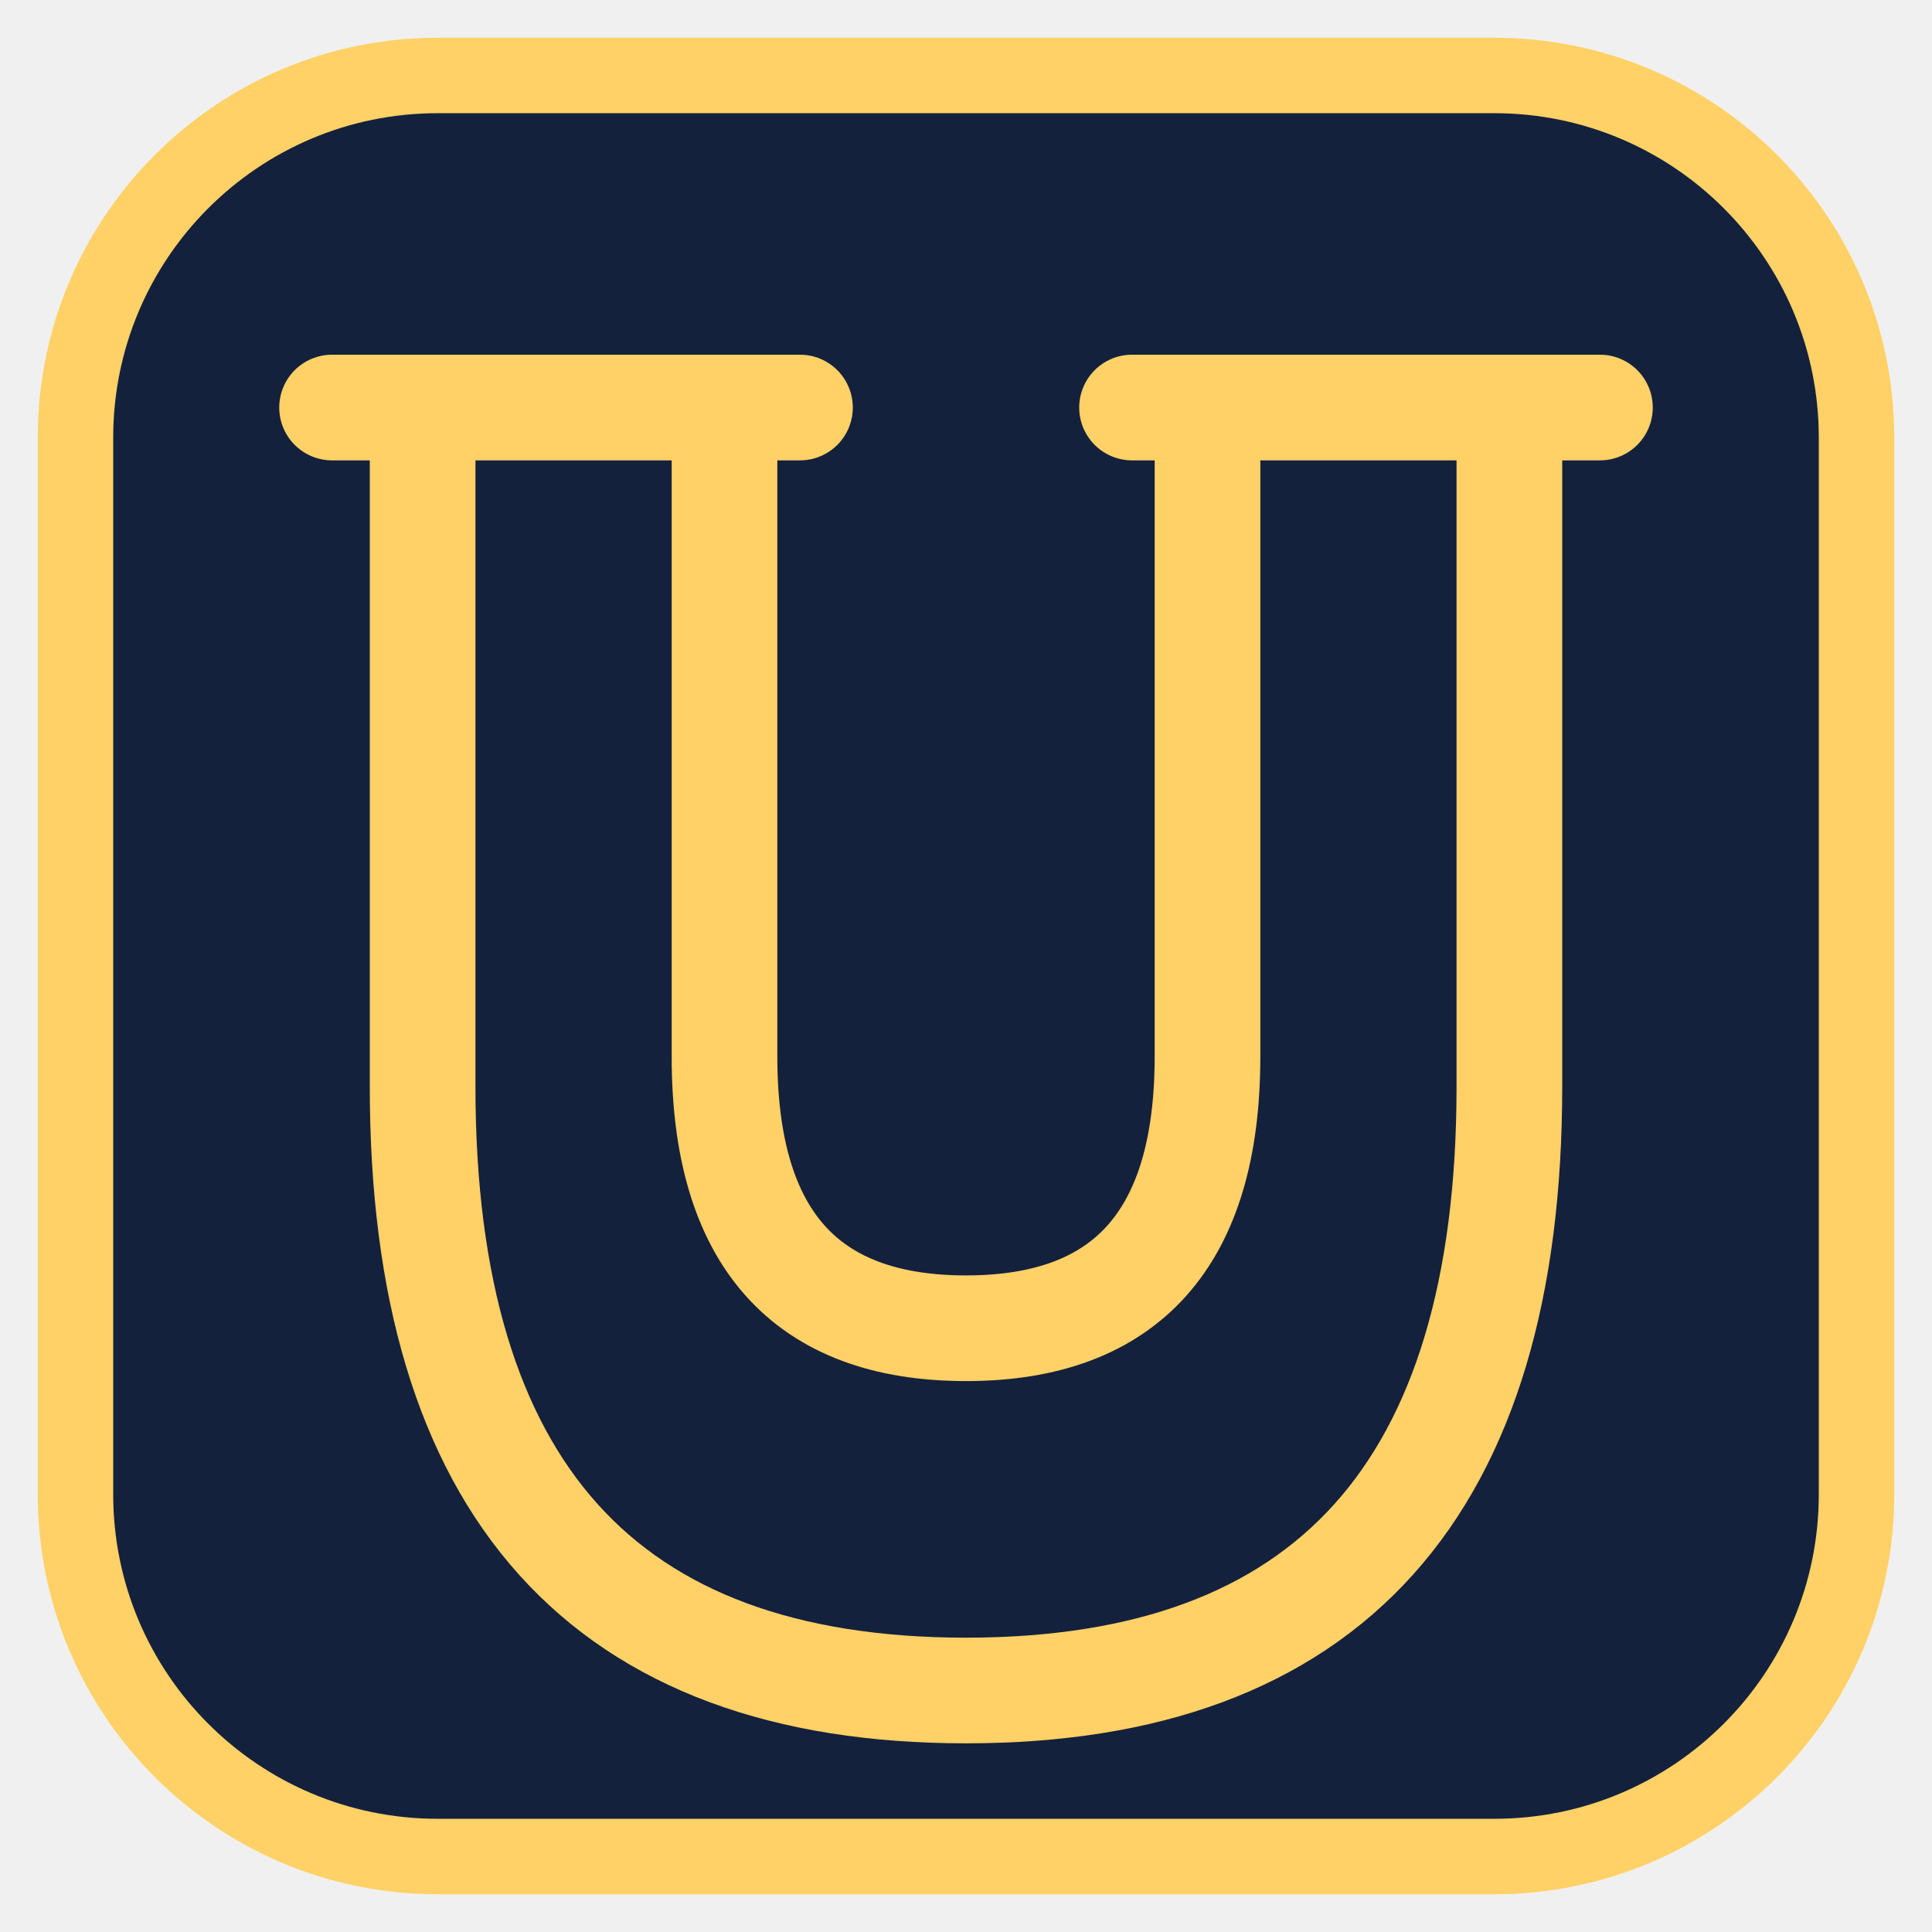
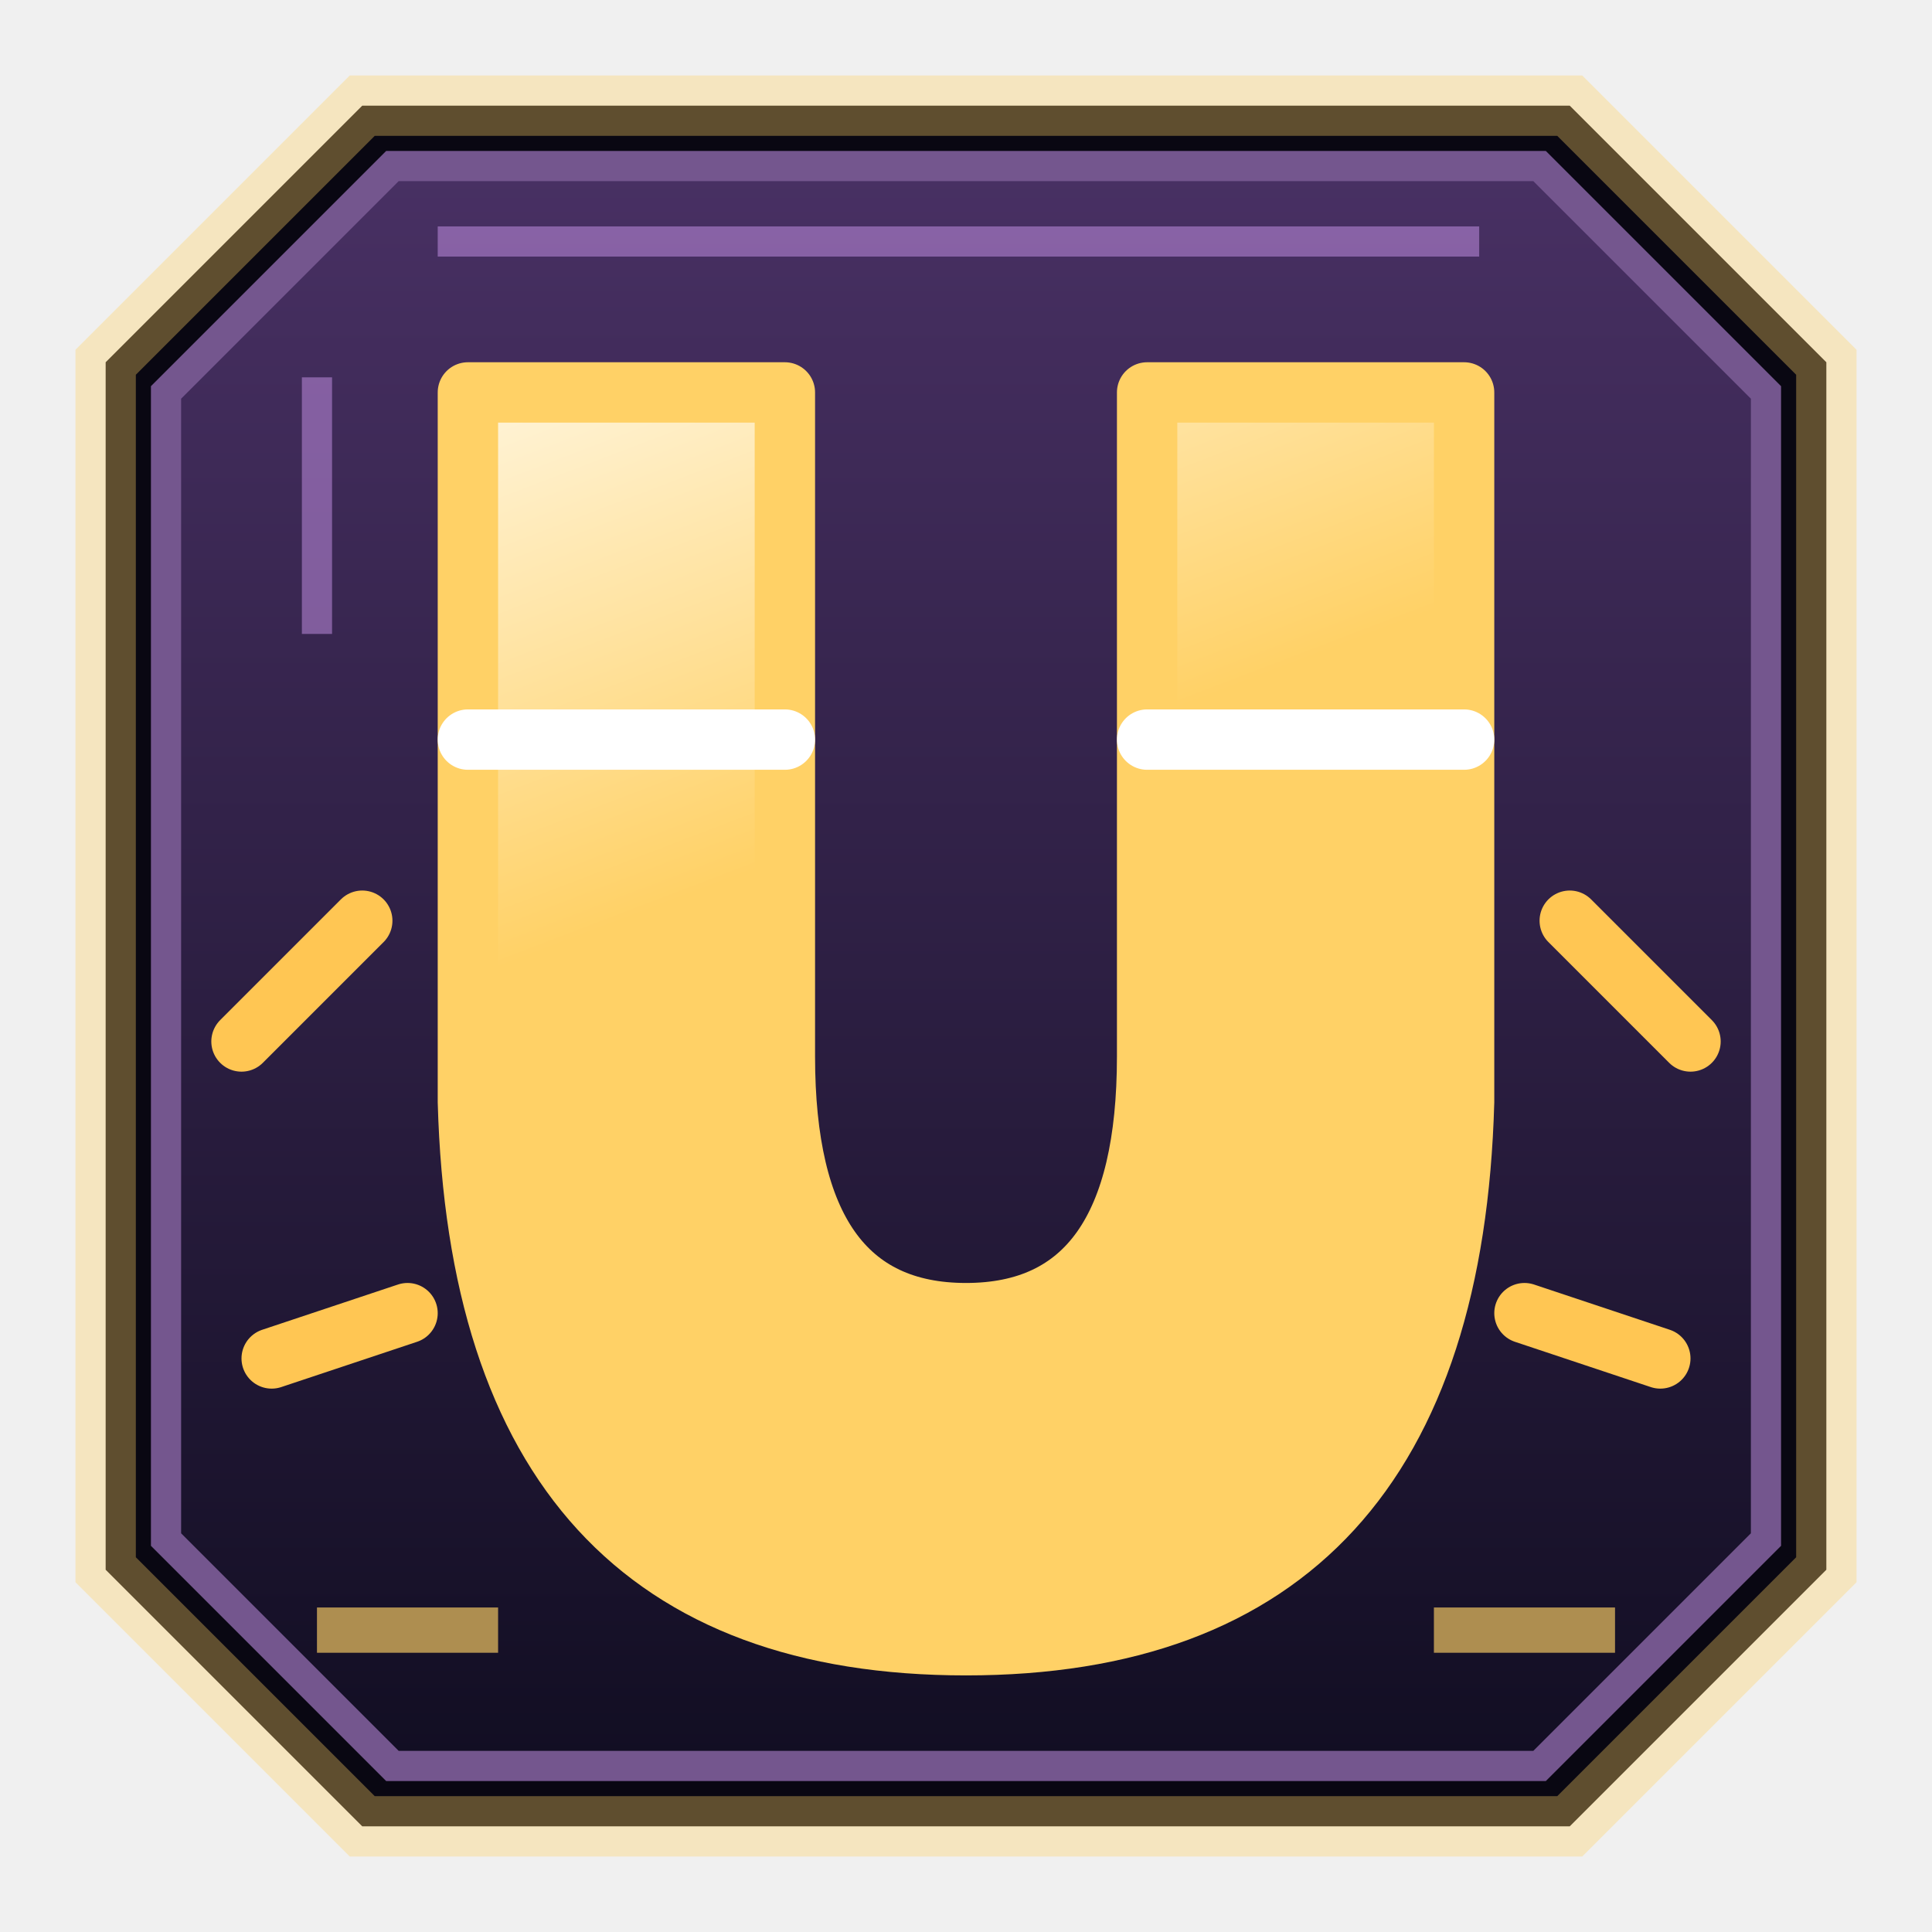
<svg xmlns="http://www.w3.org/2000/svg" width="128" height="128" viewBox="0 0 128 128">
-   <rect x="5" y="5" width="118" height="118" rx="24" fill="#14213D" stroke="#FFD166" stroke-width="5" />
-   <g fill="none" stroke="#FFD166" stroke-width="7" stroke-linecap="round" stroke-linejoin="round">
-     <path d="M28 27V72Q28 112 64 112Q100 112 100 72V27H80V70Q80 88 64 88Q48 88 48 70V27ZM22 27H53M75 27H106" />
+   <defs>
+     <linearGradient id="base" x2="0" y2="1">
+       <stop stop-color="#483063" />
+       <stop offset="1" stop-color="#120e23" />
+     </linearGradient>
+     <linearGradient id="enamel" x2="0.3" y2="1">
+       <stop stop-color="#fff5dc" />
+       <stop offset=".43" stop-color="#FFD166" />
+       <stop offset="1" stop-color="#FFD166" />
+     </linearGradient>
+   </defs>
+   <path d="M24 7h80l17 17v80l-17 17H24L7 104V24Z" fill="#090712" stroke="#FFD166" stroke-opacity=".35" stroke-width="4" />
+   <path d="M26 11h76l15 15v76l-15 15H26l-15-15V26Z" fill="url(#base)" stroke="#74568e" stroke-width="2" />
+   <path d="M29 16h69m-77 9v17" stroke="#cf98ef" stroke-opacity=".48" stroke-width="2" />
+   <g fill="url(#enamel)" stroke="#FFD166" stroke-width="4" stroke-linejoin="round" stroke-linecap="round">
+     <path d="M31 26h21v44q0 17 12 17t12-17V26h21v47q-1 36-33 36T31 73Z" />
+     <path d="M31 49h21m24 0h21" fill="none" stroke="#fff" />
+     <path d="M16 69l8-8m80 0 8 8M18 90l9-3m74 0 9 3" fill="none" stroke="#ffc653" />
  </g>
+   <path d="M21 108h12m62 0h12" stroke="#FFD166" stroke-opacity=".65" stroke-width="3" />
</svg>
